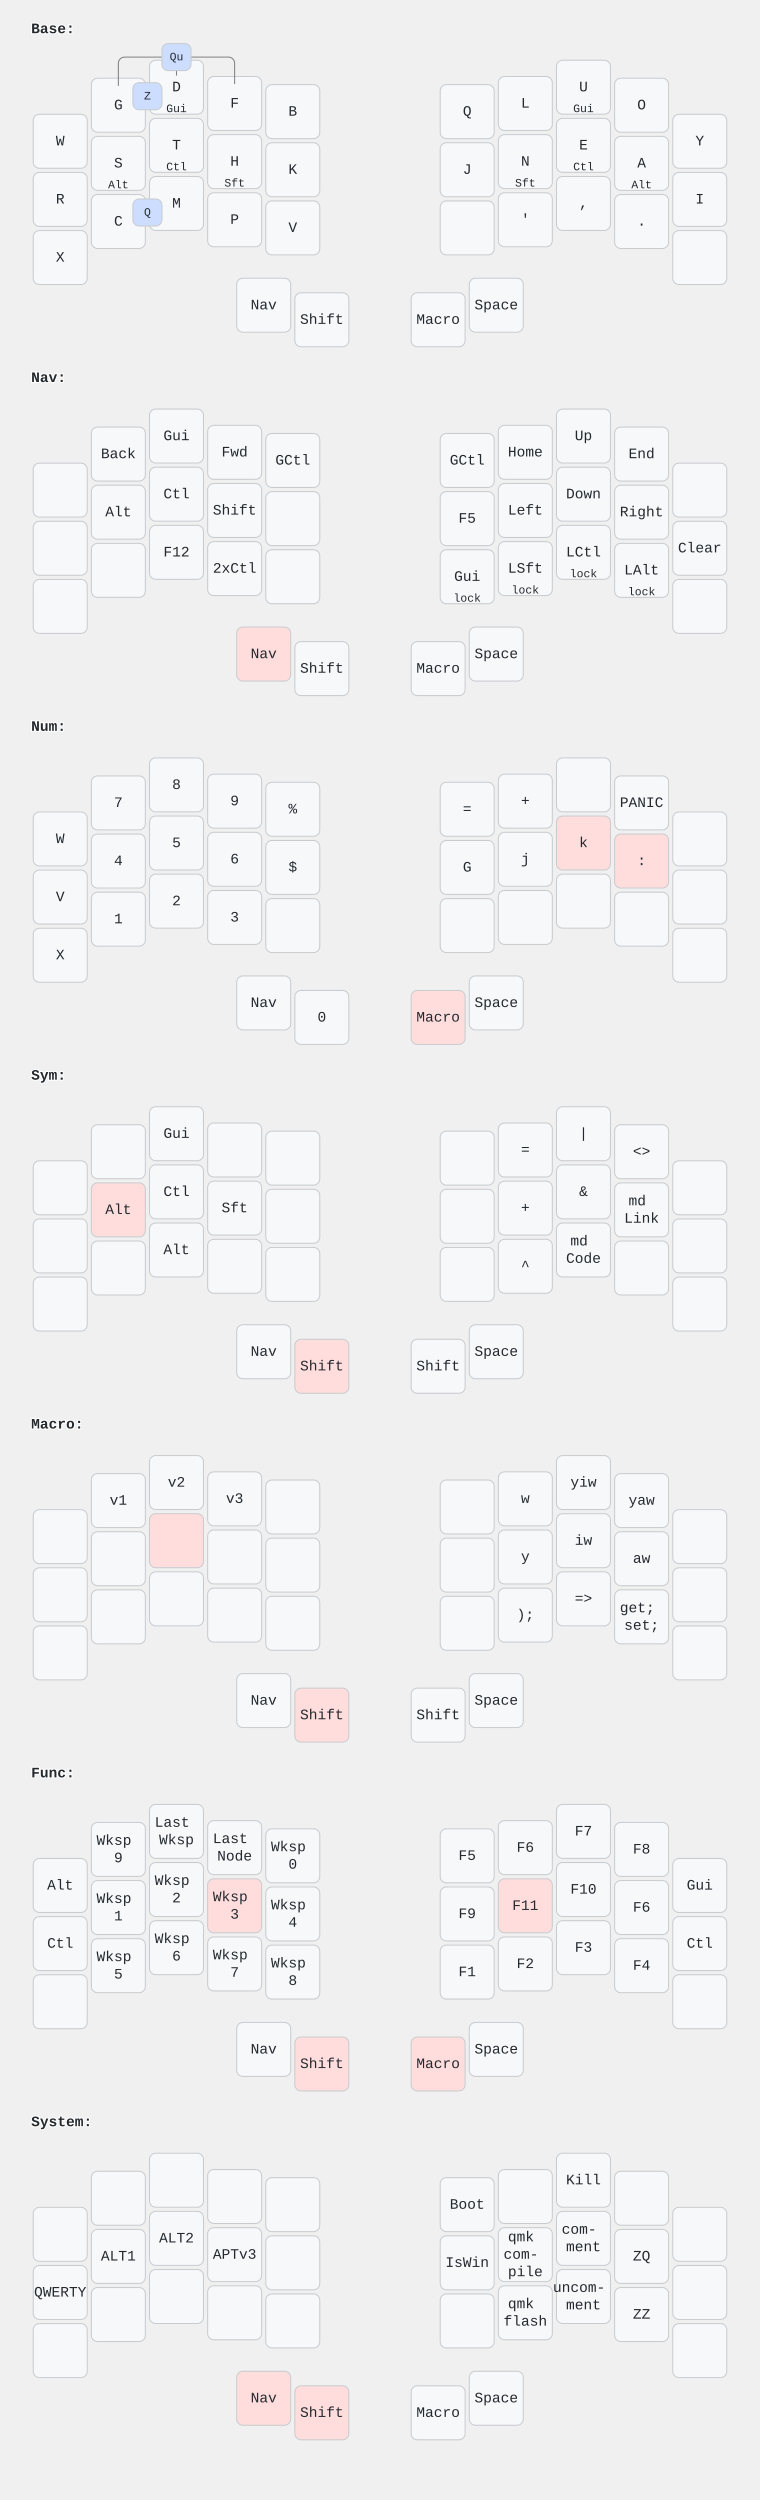
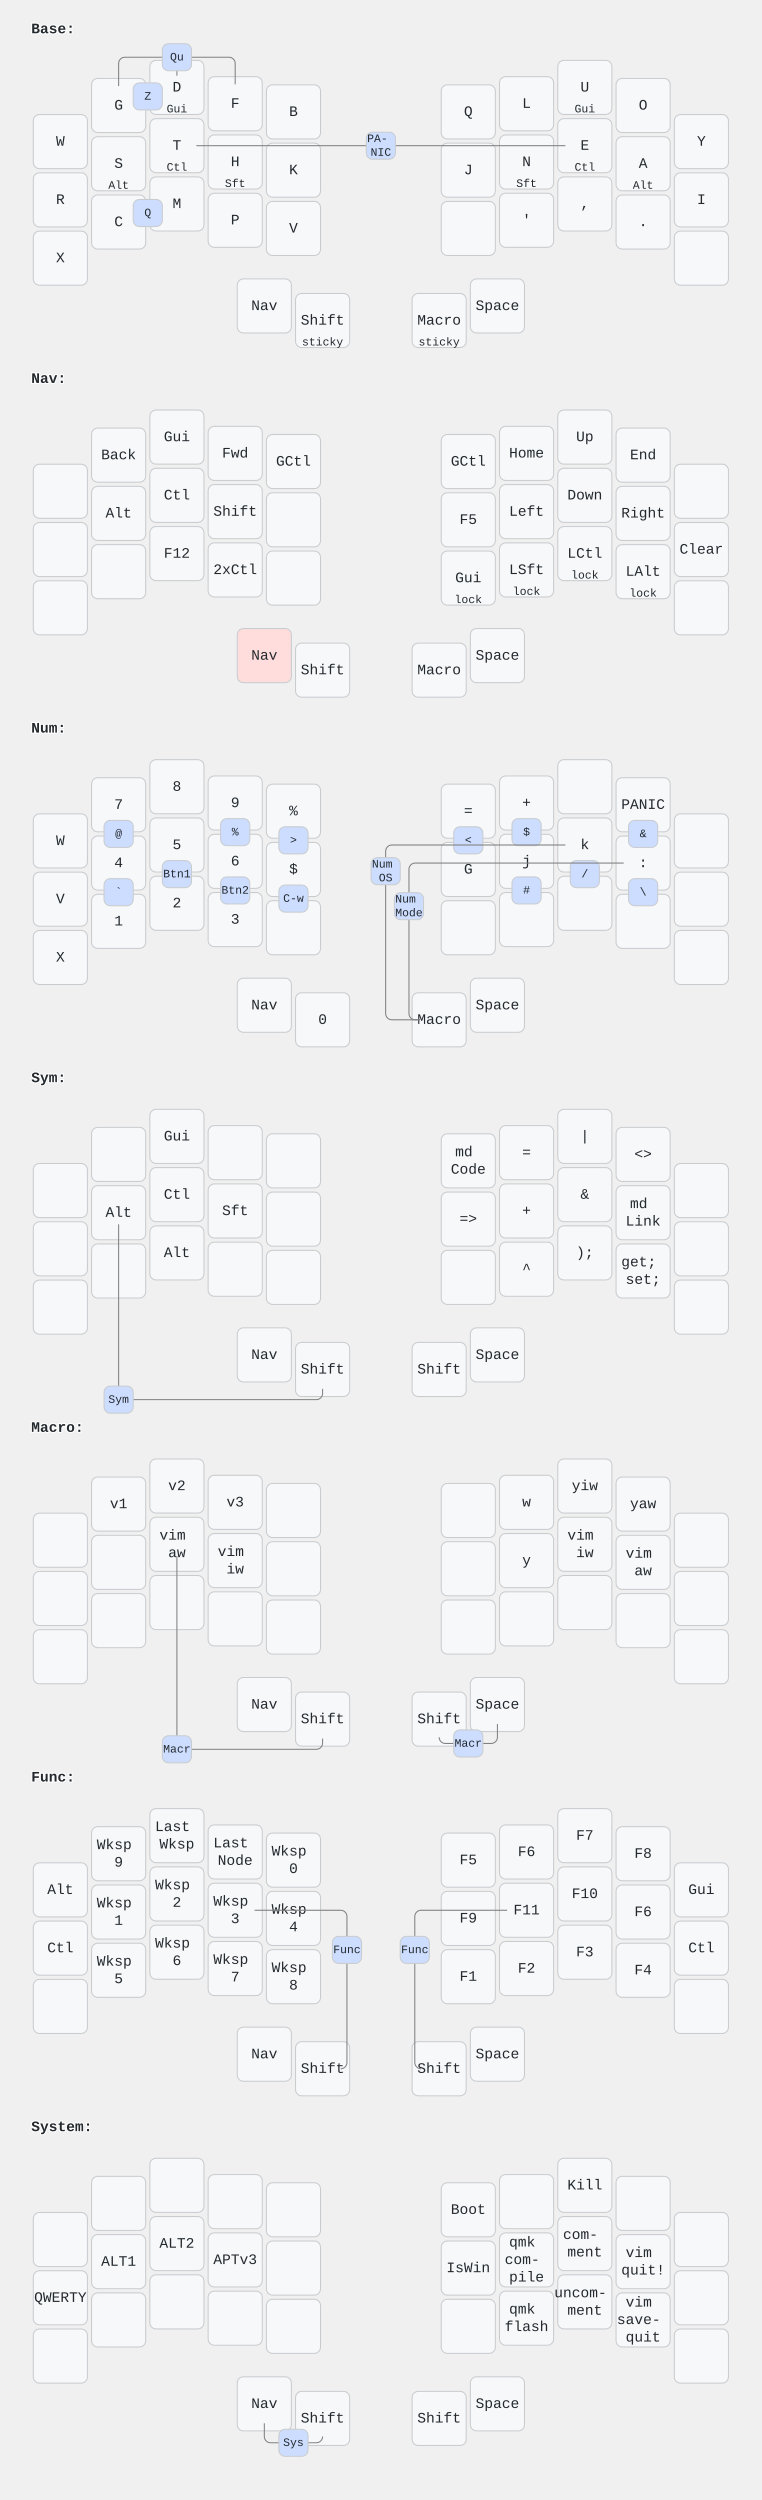
- <svg xmlns="http://www.w3.org/2000/svg" width="732.0" height="2408.0" viewBox="0 0 732.0 2408.0">
+ <svg xmlns="http://www.w3.org/2000/svg" width="732.0" height="2402.4" viewBox="0 0 732.0 2402.4">
  <style>/* font and background color specifications */
svg {
    font-family: SFMono-Regular,Consolas,Liberation Mono,Menlo,monospace;
    font-size: 14px;
    font-kerning: normal;
    text-rendering: optimizeLegibility;
    fill: #24292e;
}

/* default key styling */
rect {
    fill: #f6f8fa;
    stroke: #c9cccf;
    stroke-width: 1;
}

/* color accent for combo boxes */
rect.combo {
    fill: #cdf;
}

/* color accent for held keys */
rect.held, rect.combo.held {
    fill: #fdd;
}

/* color accent for ghost (optional) keys */
rect.ghost, rect.combo.ghost {
    fill: #ddd;
}

text {
    text-anchor: middle;
    dominant-baseline: middle;
}

/* styling for layer labels */
text.label {
    font-weight: bold;
    text-anchor: start;
    stroke: white;
    stroke-width: 2;
    paint-order: stroke;
}

/* styling for combo tap, and key hold/shifted label text */
text.combo, text.hold, text.shifted {
    font-size: 11px;
}

text.hold {
    text-anchor: middle;
    dominant-baseline: auto;
}

text.shifted {
    text-anchor: middle;
    dominant-baseline: hanging;
}

/* styling for hold/shifted label text in combo box */
text.combo.hold, text.combo.shifted {
    font-size: 8px;
}

/* styling for combo dendrons */
path {
    stroke-width: 1;
    stroke: gray;
    fill: none;
}
</style>
  <g class="layer-Base">
    <text x="30.0" y="28.0" class="label">Base:</text>
    <rect rx="6.0" ry="6.0" x="32.0" y="110.08" width="52.0" height="52.0" class="" />
    <text x="58.0" y="136.08" class="tap">W</text>
    <rect rx="6.0" ry="6.0" x="88.0" y="75.36" width="52.0" height="52.0" class="" />
    <text x="114.0" y="101.36" class="tap">G</text>
    <rect rx="6.0" ry="6.0" x="144.0" y="58.0" width="52.0" height="52.0" class="" />
    <text x="170.0" y="84.0" class="tap">D</text>
    <text x="170.0" y="108.0" class="hold">Gui</text>
    <rect rx="6.0" ry="6.0" x="200.0" y="73.68" width="52.0" height="52.0" class="" />
    <text x="226.0" y="99.68" class="tap">F</text>
    <rect rx="6.0" ry="6.0" x="256.0" y="81.52" width="52.0" height="52.0" class="" />
    <text x="282.0" y="107.52" class="tap">B</text>
    <rect rx="6.0" ry="6.0" x="424.0" y="81.52" width="52.0" height="52.0" class="" />
    <text x="450.0" y="107.52" class="tap">Q</text>
    <rect rx="6.0" ry="6.0" x="480.0" y="73.68" width="52.0" height="52.0" class="" />
    <text x="506.0" y="99.68" class="tap">L</text>
    <rect rx="6.0" ry="6.0" x="536.0" y="58.0" width="52.0" height="52.0" class="" />
    <text x="562.0" y="84.0" class="tap">U</text>
    <text x="562.0" y="108.0" class="hold">Gui</text>
    <rect rx="6.0" ry="6.0" x="592.0" y="75.36" width="52.0" height="52.0" class="" />
    <text x="618.0" y="101.36" class="tap">O</text>
    <rect rx="6.0" ry="6.0" x="648.0" y="110.08" width="52.0" height="52.0" class="" />
    <text x="674.0" y="136.08" class="tap">Y</text>
    <rect rx="6.0" ry="6.0" x="32.0" y="166.08" width="52.0" height="52.0" class="" />
    <text x="58.0" y="192.08" class="tap">R</text>
    <rect rx="6.0" ry="6.0" x="88.0" y="131.36" width="52.0" height="52.0" class="" />
    <text x="114.0" y="157.36" class="tap">S</text>
    <text x="114.0" y="181.36" class="hold">Alt</text>
    <rect rx="6.0" ry="6.0" x="144.0" y="114.0" width="52.0" height="52.0" class="" />
    <text x="170.0" y="140.0" class="tap">T</text>
    <text x="170.0" y="164.0" class="hold">Ctl</text>
    <rect rx="6.0" ry="6.0" x="200.0" y="129.68" width="52.0" height="52.0" class="" />
    <text x="226.0" y="155.68" class="tap">H</text>
    <text x="226.0" y="179.68" class="hold">Sft</text>
    <rect rx="6.0" ry="6.0" x="256.0" y="137.52" width="52.0" height="52.0" class="" />
    <text x="282.0" y="163.52" class="tap">K</text>
    <rect rx="6.0" ry="6.0" x="424.0" y="137.52" width="52.0" height="52.0" class="" />
    <text x="450.0" y="163.52" class="tap">J</text>
    <rect rx="6.0" ry="6.0" x="480.0" y="129.68" width="52.0" height="52.0" class="" />
    <text x="506.0" y="155.68" class="tap">N</text>
    <text x="506.0" y="179.68" class="hold">Sft</text>
    <rect rx="6.0" ry="6.0" x="536.0" y="114.0" width="52.0" height="52.0" class="" />
    <text x="562.0" y="140.0" class="tap">E</text>
    <text x="562.0" y="164.0" class="hold">Ctl</text>
    <rect rx="6.0" ry="6.0" x="592.0" y="131.36" width="52.0" height="52.0" class="" />
    <text x="618.0" y="157.36" class="tap">A</text>
    <text x="618.0" y="181.36" class="hold">Alt</text>
    <rect rx="6.0" ry="6.0" x="648.0" y="166.08" width="52.0" height="52.0" class="" />
    <text x="674.0" y="192.08" class="tap">I</text>
    <rect rx="6.0" ry="6.0" x="32.0" y="222.08" width="52.0" height="52.0" class="" />
    <text x="58.0" y="248.08" class="tap">X</text>
    <rect rx="6.0" ry="6.0" x="88.0" y="187.36" width="52.0" height="52.0" class="" />
    <text x="114.0" y="213.36" class="tap">C</text>
    <rect rx="6.0" ry="6.0" x="144.0" y="170.0" width="52.0" height="52.0" class="" />
    <text x="170.0" y="196.0" class="tap">M</text>
    <rect rx="6.0" ry="6.0" x="200.0" y="185.68" width="52.0" height="52.0" class="" />
    <text x="226.0" y="211.68" class="tap">P</text>
    <rect rx="6.0" ry="6.0" x="256.0" y="193.52" width="52.0" height="52.0" class="" />
    <text x="282.0" y="219.52" class="tap">V</text>
    <rect rx="6.0" ry="6.0" x="424.0" y="193.52" width="52.0" height="52.0" class="" />
    <rect rx="6.0" ry="6.0" x="480.0" y="185.68" width="52.0" height="52.0" class="" />
    <text x="506.0" y="211.68" class="tap">'</text>
    <rect rx="6.0" ry="6.0" x="536.0" y="170.0" width="52.0" height="52.0" class="" />
    <text x="562.0" y="196.0" class="tap">,</text>
    <rect rx="6.0" ry="6.0" x="592.0" y="187.36" width="52.0" height="52.0" class="" />
    <text x="618.0" y="213.36" class="tap">.</text>
    <rect rx="6.0" ry="6.0" x="648.0" y="222.08" width="52.0" height="52.0" class="" />
    <rect rx="6.0" ry="6.0" x="228.0" y="268.0" width="52.0" height="52.0" class="" />
    <text x="254.0" y="294.0" class="tap">Nav</text>
    <rect rx="6.0" ry="6.0" x="284.0" y="282.0" width="52.0" height="52.0" class="" />
    <text x="310.0" y="308.0" class="tap">Shift</text>
+     <text x="310.0" y="332.0" class="hold">sticky</text>
    <rect rx="6.0" ry="6.0" x="396.0" y="282.0" width="52.0" height="52.0" class="" />
    <text x="422.0" y="308.0" class="tap">Macro</text>
+     <text x="422.0" y="332.0" class="hold">sticky</text>
    <rect rx="6.0" ry="6.0" x="452.0" y="268.0" width="52.0" height="52.0" class="" />
    <text x="478.0" y="294.0" class="tap">Space</text>
    <rect rx="6.0" ry="6.0" x="128.0" y="79.68" width="28.0" height="26.0" class="combo" />
    <text x="142.0" y="92.68" class="combo">Z</text>
    <path d="M170.0,55.0 h-50.0 a6.0,6.0 0 0 0 -6.0,6.0 v21.693" />
    <path d="M170.0,55.0 h-6.0 a6.0,6.0 0 0 0 6.0,6.0 v11.8" />
    <path d="M170.0,55.0 h50.0 a6.0,6.0 0 0 1 6.0,6.0 v20.013" />
    <rect rx="6.0" ry="6.0" x="156.0" y="42.0" width="28.0" height="26.0" class="combo" />
    <text x="170.0" y="55.0" class="combo">Qu</text>
    <rect rx="6.0" ry="6.0" x="128.0" y="191.68" width="28.0" height="26.0" class="combo" />
    <text x="142.0" y="204.68" class="combo">Q</text>
+     <path d="M366.0,140.0 l-177.333,0.0" />
+     <path d="M366.0,140.0 l177.333,0.0" />
+     <rect rx="6.0" ry="6.0" x="352.0" y="127.0" width="28.0" height="26.0" class="combo" />
+     <text x="366.0" y="140.0" class="combo">
+       <tspan x="366.0" dy="-0.6em">PA-</tspan>
+       <tspan x="366.0" dy="1.2em">NIC</tspan>
+     </text>
  </g>
  <g class="layer-Nav">
    <text x="30.0" y="364.0" class="label">Nav:</text>
    <rect rx="6.0" ry="6.0" x="32.0" y="446.08" width="52.0" height="52.0" class="" />
    <rect rx="6.0" ry="6.0" x="88.0" y="411.36" width="52.0" height="52.0" class="" />
    <text x="114.0" y="437.36" class="tap">Back</text>
    <rect rx="6.0" ry="6.0" x="144.0" y="394.0" width="52.0" height="52.0" class="" />
    <text x="170.0" y="420.0" class="tap">Gui</text>
    <rect rx="6.0" ry="6.0" x="200.0" y="409.68" width="52.0" height="52.0" class="" />
    <text x="226.0" y="435.68" class="tap">Fwd</text>
    <rect rx="6.0" ry="6.0" x="256.0" y="417.52" width="52.0" height="52.0" class="" />
    <text x="282.0" y="443.52" class="tap">GCtl</text>
    <rect rx="6.0" ry="6.0" x="424.0" y="417.52" width="52.0" height="52.0" class="" />
    <text x="450.0" y="443.52" class="tap">GCtl</text>
    <rect rx="6.0" ry="6.0" x="480.0" y="409.68" width="52.0" height="52.0" class="" />
    <text x="506.0" y="435.68" class="tap">Home</text>
    <rect rx="6.0" ry="6.0" x="536.0" y="394.0" width="52.0" height="52.0" class="" />
    <text x="562.0" y="420.0" class="tap">Up</text>
    <rect rx="6.0" ry="6.0" x="592.0" y="411.36" width="52.0" height="52.0" class="" />
    <text x="618.0" y="437.36" class="tap">End</text>
    <rect rx="6.0" ry="6.0" x="648.0" y="446.08" width="52.0" height="52.0" class="" />
    <rect rx="6.0" ry="6.0" x="32.0" y="502.08" width="52.0" height="52.0" class="" />
    <rect rx="6.0" ry="6.0" x="88.0" y="467.36" width="52.0" height="52.0" class="" />
    <text x="114.0" y="493.36" class="tap">Alt</text>
    <rect rx="6.0" ry="6.0" x="144.0" y="450.0" width="52.0" height="52.0" class="" />
    <text x="170.0" y="476.0" class="tap">Ctl</text>
    <rect rx="6.0" ry="6.0" x="200.0" y="465.68" width="52.0" height="52.0" class="" />
    <text x="226.0" y="491.68" class="tap">Shift</text>
    <rect rx="6.0" ry="6.0" x="256.0" y="473.52" width="52.0" height="52.0" class="" />
    <rect rx="6.0" ry="6.0" x="424.0" y="473.52" width="52.0" height="52.0" class="" />
    <text x="450.0" y="499.52" class="tap">F5</text>
    <rect rx="6.0" ry="6.0" x="480.0" y="465.68" width="52.0" height="52.0" class="" />
    <text x="506.0" y="491.68" class="tap">Left</text>
    <rect rx="6.0" ry="6.0" x="536.0" y="450.0" width="52.0" height="52.0" class="" />
    <text x="562.0" y="476.0" class="tap">Down</text>
    <rect rx="6.0" ry="6.0" x="592.0" y="467.36" width="52.0" height="52.0" class="" />
    <text x="618.0" y="493.36" class="tap">Right</text>
    <rect rx="6.0" ry="6.0" x="648.0" y="502.08" width="52.0" height="52.0" class="" />
    <text x="674.0" y="528.08" class="tap">Clear</text>
    <rect rx="6.0" ry="6.0" x="32.0" y="558.08" width="52.0" height="52.0" class="" />
    <rect rx="6.0" ry="6.0" x="88.0" y="523.36" width="52.0" height="52.0" class="" />
    <rect rx="6.0" ry="6.0" x="144.0" y="506.0" width="52.0" height="52.0" class="" />
    <text x="170.0" y="532.0" class="tap">F12</text>
    <rect rx="6.0" ry="6.0" x="200.0" y="521.68" width="52.0" height="52.0" class="" />
    <text x="226.0" y="547.68" class="tap">2xCtl</text>
    <rect rx="6.0" ry="6.0" x="256.0" y="529.52" width="52.0" height="52.0" class="" />
    <rect rx="6.0" ry="6.0" x="424.0" y="529.52" width="52.0" height="52.0" class="" />
    <text x="450.0" y="555.52" class="tap">Gui</text>
    <text x="450.0" y="579.52" class="hold">lock</text>
    <rect rx="6.0" ry="6.0" x="480.0" y="521.68" width="52.0" height="52.0" class="" />
    <text x="506.0" y="547.68" class="tap">LSft</text>
    <text x="506.0" y="571.68" class="hold">lock</text>
    <rect rx="6.0" ry="6.0" x="536.0" y="506.0" width="52.0" height="52.0" class="" />
    <text x="562.0" y="532.0" class="tap">LCtl</text>
    <text x="562.0" y="556.0" class="hold">lock</text>
    <rect rx="6.0" ry="6.0" x="592.0" y="523.36" width="52.0" height="52.0" class="" />
    <text x="618.0" y="549.36" class="tap">LAlt</text>
    <text x="618.0" y="573.36" class="hold">lock</text>
    <rect rx="6.0" ry="6.0" x="648.0" y="558.08" width="52.0" height="52.0" class="" />
    <rect rx="6.0" ry="6.0" x="228.0" y="604.0" width="52.0" height="52.0" class="held" />
    <text x="254.0" y="630.0" class="held tap">Nav</text>
    <rect rx="6.0" ry="6.0" x="284.0" y="618.0" width="52.0" height="52.0" class="" />
    <text x="310.0" y="644.0" class="tap">Shift</text>
    <rect rx="6.0" ry="6.0" x="396.0" y="618.0" width="52.0" height="52.0" class="" />
    <text x="422.0" y="644.0" class="tap">Macro</text>
    <rect rx="6.0" ry="6.0" x="452.0" y="604.0" width="52.0" height="52.0" class="" />
    <text x="478.0" y="630.0" class="tap">Space</text>
  </g>
  <g class="layer-Num">
    <text x="30.0" y="700.0" class="label">Num:</text>
    <rect rx="6.0" ry="6.0" x="32.0" y="782.08" width="52.0" height="52.0" class="" />
    <text x="58.0" y="808.08" class="tap">W</text>
    <rect rx="6.0" ry="6.0" x="88.0" y="747.36" width="52.0" height="52.0" class="" />
    <text x="114.0" y="773.36" class="tap">7</text>
    <rect rx="6.0" ry="6.0" x="144.0" y="730.0" width="52.0" height="52.0" class="" />
    <text x="170.0" y="756.0" class="tap">8</text>
    <rect rx="6.0" ry="6.0" x="200.0" y="745.68" width="52.0" height="52.0" class="" />
    <text x="226.0" y="771.68" class="tap">9</text>
    <rect rx="6.0" ry="6.0" x="256.0" y="753.52" width="52.0" height="52.0" class="" />
    <text x="282.0" y="779.52" class="tap">%</text>
    <rect rx="6.0" ry="6.0" x="424.0" y="753.52" width="52.0" height="52.0" class="" />
    <text x="450.0" y="779.52" class="tap">=</text>
    <rect rx="6.0" ry="6.0" x="480.0" y="745.68" width="52.0" height="52.0" class="" />
    <text x="506.0" y="771.68" class="tap">+</text>
    <rect rx="6.0" ry="6.0" x="536.0" y="730.0" width="52.0" height="52.0" class="" />
    <rect rx="6.0" ry="6.0" x="592.0" y="747.36" width="52.0" height="52.0" class="" />
    <text x="618.0" y="773.36" class="tap">PANIC</text>
    <rect rx="6.0" ry="6.0" x="648.0" y="782.08" width="52.0" height="52.0" class="" />
    <rect rx="6.0" ry="6.0" x="32.0" y="838.08" width="52.0" height="52.0" class="" />
    <text x="58.0" y="864.08" class="tap">V</text>
    <rect rx="6.0" ry="6.0" x="88.0" y="803.36" width="52.0" height="52.0" class="" />
    <text x="114.0" y="829.36" class="tap">4</text>
    <rect rx="6.0" ry="6.0" x="144.0" y="786.0" width="52.0" height="52.0" class="" />
    <text x="170.0" y="812.0" class="tap">5</text>
    <rect rx="6.0" ry="6.0" x="200.0" y="801.68" width="52.0" height="52.0" class="" />
    <text x="226.0" y="827.68" class="tap">6</text>
    <rect rx="6.0" ry="6.0" x="256.0" y="809.52" width="52.0" height="52.0" class="" />
    <text x="282.0" y="835.52" class="tap">$</text>
    <rect rx="6.0" ry="6.0" x="424.0" y="809.52" width="52.0" height="52.0" class="" />
    <text x="450.0" y="835.52" class="tap">G</text>
    <rect rx="6.0" ry="6.0" x="480.0" y="801.68" width="52.0" height="52.0" class="" />
    <text x="506.0" y="827.68" class="tap">j</text>
-     <rect rx="6.0" ry="6.0" x="536.0" y="786.0" width="52.0" height="52.0" class="held" />
-     <text x="562.0" y="812.0" class="held tap">k</text>
-     <rect rx="6.0" ry="6.0" x="592.0" y="803.36" width="52.0" height="52.0" class="held" />
-     <text x="618.0" y="829.36" class="held tap">:</text>
+     <rect rx="6.0" ry="6.0" x="536.0" y="786.0" width="52.0" height="52.0" class="" />
+     <text x="562.0" y="812.0" class="tap">k</text>
+     <rect rx="6.0" ry="6.0" x="592.0" y="803.36" width="52.0" height="52.0" class="" />
+     <text x="618.0" y="829.36" class="tap">:</text>
    <rect rx="6.0" ry="6.0" x="648.0" y="838.08" width="52.0" height="52.0" class="" />
    <rect rx="6.0" ry="6.0" x="32.0" y="894.08" width="52.0" height="52.0" class="" />
    <text x="58.0" y="920.08" class="tap">X</text>
    <rect rx="6.0" ry="6.0" x="88.0" y="859.36" width="52.0" height="52.0" class="" />
    <text x="114.0" y="885.36" class="tap">1</text>
    <rect rx="6.0" ry="6.0" x="144.0" y="842.0" width="52.0" height="52.0" class="" />
    <text x="170.0" y="868.0" class="tap">2</text>
    <rect rx="6.0" ry="6.0" x="200.0" y="857.68" width="52.0" height="52.0" class="" />
    <text x="226.0" y="883.68" class="tap">3</text>
    <rect rx="6.0" ry="6.0" x="256.0" y="865.52" width="52.0" height="52.0" class="" />
    <rect rx="6.0" ry="6.0" x="424.0" y="865.52" width="52.0" height="52.0" class="" />
    <rect rx="6.0" ry="6.0" x="480.0" y="857.68" width="52.0" height="52.0" class="" />
    <rect rx="6.0" ry="6.0" x="536.0" y="842.0" width="52.0" height="52.0" class="" />
    <rect rx="6.0" ry="6.0" x="592.0" y="859.36" width="52.0" height="52.0" class="" />
    <rect rx="6.0" ry="6.0" x="648.0" y="894.08" width="52.0" height="52.0" class="" />
    <rect rx="6.0" ry="6.0" x="228.0" y="940.0" width="52.0" height="52.0" class="" />
    <text x="254.0" y="966.0" class="tap">Nav</text>
    <rect rx="6.0" ry="6.0" x="284.0" y="954.0" width="52.0" height="52.0" class="" />
    <text x="310.0" y="980.0" class="tap">0</text>
-     <rect rx="6.0" ry="6.0" x="396.0" y="954.0" width="52.0" height="52.0" class="held" />
-     <text x="422.0" y="980.0" class="held tap">Macro</text>
+     <rect rx="6.0" ry="6.0" x="396.0" y="954.0" width="52.0" height="52.0" class="" />
+     <text x="422.0" y="980.0" class="tap">Macro</text>
    <rect rx="6.0" ry="6.0" x="452.0" y="940.0" width="52.0" height="52.0" class="" />
    <text x="478.0" y="966.0" class="tap">Space</text>
+     <rect rx="6.0" ry="6.0" x="100.0" y="788.36" width="28.0" height="26.0" class="combo" />
+     <text x="114.0" y="801.36" class="combo">@</text>
+     <rect rx="6.0" ry="6.0" x="212.0" y="786.68" width="28.0" height="26.0" class="combo" />
+     <text x="226.0" y="799.68" class="combo">%</text>
+     <rect rx="6.0" ry="6.0" x="268.0" y="794.52" width="28.0" height="26.0" class="combo" />
+     <text x="282.0" y="807.52" class="combo">&gt;</text>
+     <rect rx="6.0" ry="6.0" x="436.0" y="794.52" width="28.0" height="26.0" class="combo" />
+     <text x="450.0" y="807.52" class="combo">&lt;</text>
+     <rect rx="6.0" ry="6.0" x="492.0" y="786.68" width="28.0" height="26.0" class="combo" />
+     <text x="506.0" y="799.68" class="combo">$</text>
+     <rect rx="6.0" ry="6.0" x="604.0" y="788.36" width="28.0" height="26.0" class="combo" />
+     <text x="618.0" y="801.36" class="combo">&amp;</text>
+     <rect rx="6.0" ry="6.0" x="100.0" y="844.36" width="28.0" height="26.0" class="combo" />
+     <text x="114.0" y="857.36" class="combo">`</text>
+     <rect rx="6.0" ry="6.0" x="156.0" y="827.0" width="28.0" height="26.0" class="combo" />
+     <text x="170.0" y="840.0" class="combo">Btn1</text>
+     <rect rx="6.0" ry="6.0" x="212.0" y="842.68" width="28.0" height="26.0" class="combo" />
+     <text x="226.0" y="855.68" class="combo">Btn2</text>
+     <rect rx="6.0" ry="6.0" x="268.0" y="850.52" width="28.0" height="26.0" class="combo" />
+     <text x="282.0" y="863.52" class="combo">C-w</text>
+     <rect rx="6.0" ry="6.0" x="492.0" y="842.68" width="28.0" height="26.0" class="combo" />
+     <text x="506.0" y="855.68" class="combo">#</text>
+     <rect rx="6.0" ry="6.0" x="548.0" y="827.0" width="28.0" height="26.0" class="combo" />
+     <text x="562.0" y="840.0" class="combo">/</text>
+     <rect rx="6.0" ry="6.0" x="604.0" y="844.36" width="28.0" height="26.0" class="combo" />
+     <text x="618.0" y="857.36" class="combo">\</text>
+     <path d="M370.6,837.2 v136.8 a6.0,6.0 0 0 0 6.0,6.0 h26.733" />
+     <path d="M370.6,837.2 v-19.2 a6.0,6.0 0 0 1 6.0,-6.0 h166.733" />
+     <rect rx="6.0" ry="6.0" x="356.6" y="824.2" width="28.0" height="26.0" class="combo" />
+     <text x="370.6" y="837.2" class="combo">
+       <tspan x="370.6" dy="-0.6em">Num</tspan>
+       <tspan x="370.6" dy="1.2em">OS</tspan>
+     </text>
+     <path d="M393.0,870.786 v103.214 a6.0,6.0 0 0 0 6.0,6.0 h4.333" />
+     <path d="M393.0,870.786 v-35.426 a6.0,6.0 0 0 1 6.0,-6.0 h200.333" />
+     <rect rx="6.0" ry="6.0" x="379.0" y="857.786" width="28.0" height="26.0" class="combo" />
+     <text x="393.0" y="870.786" class="combo">
+       <tspan x="393.0" dy="-0.6em">Num</tspan>
+       <tspan x="393.0" dy="1.2em">Mode</tspan>
+     </text>
  </g>
  <g class="layer-Sym">
    <text x="30.0" y="1036.0" class="label">Sym:</text>
    <rect rx="6.0" ry="6.0" x="32.0" y="1118.08" width="52.0" height="52.0" class="" />
    <rect rx="6.0" ry="6.0" x="88.0" y="1083.36" width="52.0" height="52.0" class="" />
    <rect rx="6.0" ry="6.0" x="144.0" y="1066.0" width="52.0" height="52.0" class="" />
    <text x="170.0" y="1092.0" class="tap">Gui</text>
    <rect rx="6.0" ry="6.0" x="200.0" y="1081.68" width="52.0" height="52.0" class="" />
    <rect rx="6.0" ry="6.0" x="256.0" y="1089.52" width="52.0" height="52.0" class="" />
    <rect rx="6.0" ry="6.0" x="424.0" y="1089.52" width="52.0" height="52.0" class="" />
+     <text x="450.0" y="1115.52" class="tap">
+       <tspan x="450.0" dy="-0.6em">md</tspan>
+       <tspan x="450.0" dy="1.2em">Code</tspan>
+     </text>
    <rect rx="6.0" ry="6.0" x="480.0" y="1081.68" width="52.0" height="52.0" class="" />
    <text x="506.0" y="1107.68" class="tap">=</text>
    <rect rx="6.0" ry="6.0" x="536.0" y="1066.0" width="52.0" height="52.0" class="" />
    <text x="562.0" y="1092.0" class="tap">|</text>
    <rect rx="6.0" ry="6.0" x="592.0" y="1083.36" width="52.0" height="52.0" class="" />
    <text x="618.0" y="1109.36" class="tap">&lt;&gt;</text>
    <rect rx="6.0" ry="6.0" x="648.0" y="1118.08" width="52.0" height="52.0" class="" />
    <rect rx="6.0" ry="6.0" x="32.0" y="1174.08" width="52.0" height="52.0" class="" />
-     <rect rx="6.0" ry="6.0" x="88.0" y="1139.36" width="52.0" height="52.0" class="held" />
-     <text x="114.0" y="1165.36" class="held tap">Alt</text>
+     <rect rx="6.0" ry="6.0" x="88.0" y="1139.36" width="52.0" height="52.0" class="" />
+     <text x="114.0" y="1165.36" class="tap">Alt</text>
    <rect rx="6.0" ry="6.0" x="144.0" y="1122.0" width="52.0" height="52.0" class="" />
    <text x="170.0" y="1148.0" class="tap">Ctl</text>
    <rect rx="6.0" ry="6.0" x="200.0" y="1137.68" width="52.0" height="52.0" class="" />
    <text x="226.0" y="1163.68" class="tap">Sft</text>
    <rect rx="6.0" ry="6.0" x="256.0" y="1145.52" width="52.0" height="52.0" class="" />
    <rect rx="6.0" ry="6.0" x="424.0" y="1145.52" width="52.0" height="52.0" class="" />
+     <text x="450.0" y="1171.52" class="tap">=&gt;</text>
    <rect rx="6.0" ry="6.0" x="480.0" y="1137.68" width="52.0" height="52.0" class="" />
    <text x="506.0" y="1163.68" class="tap">+</text>
    <rect rx="6.0" ry="6.0" x="536.0" y="1122.0" width="52.0" height="52.0" class="" />
    <text x="562.0" y="1148.0" class="tap">&amp;</text>
    <rect rx="6.0" ry="6.0" x="592.0" y="1139.36" width="52.0" height="52.0" class="" />
    <text x="618.0" y="1165.36" class="tap">
      <tspan x="618.0" dy="-0.6em">md</tspan>
      <tspan x="618.0" dy="1.2em">Link</tspan>
    </text>
    <rect rx="6.0" ry="6.0" x="648.0" y="1174.08" width="52.0" height="52.0" class="" />
    <rect rx="6.0" ry="6.0" x="32.0" y="1230.08" width="52.0" height="52.0" class="" />
    <rect rx="6.0" ry="6.0" x="88.0" y="1195.36" width="52.0" height="52.0" class="" />
    <rect rx="6.0" ry="6.0" x="144.0" y="1178.0" width="52.0" height="52.0" class="" />
    <text x="170.0" y="1204.0" class="tap">Alt</text>
    <rect rx="6.0" ry="6.0" x="200.0" y="1193.68" width="52.0" height="52.0" class="" />
    <rect rx="6.0" ry="6.0" x="256.0" y="1201.52" width="52.0" height="52.0" class="" />
    <rect rx="6.0" ry="6.0" x="424.0" y="1201.52" width="52.0" height="52.0" class="" />
    <rect rx="6.0" ry="6.0" x="480.0" y="1193.68" width="52.0" height="52.0" class="" />
    <text x="506.0" y="1219.68" class="tap">^</text>
    <rect rx="6.0" ry="6.0" x="536.0" y="1178.0" width="52.0" height="52.0" class="" />
-     <text x="562.0" y="1204.0" class="tap">
-       <tspan x="562.0" dy="-0.6em">md</tspan>
-       <tspan x="562.0" dy="1.2em">Code</tspan>
-     </text>
+     <text x="562.0" y="1204.0" class="tap">);</text>
    <rect rx="6.0" ry="6.0" x="592.0" y="1195.36" width="52.0" height="52.0" class="" />
+     <text x="618.0" y="1221.36" class="tap">
+       <tspan x="618.0" dy="-0.6em">get;</tspan>
+       <tspan x="618.0" dy="1.2em">set;</tspan>
+     </text>
    <rect rx="6.0" ry="6.0" x="648.0" y="1230.08" width="52.0" height="52.0" class="" />
    <rect rx="6.0" ry="6.0" x="228.0" y="1276.0" width="52.0" height="52.0" class="" />
    <text x="254.0" y="1302.0" class="tap">Nav</text>
-     <rect rx="6.0" ry="6.0" x="284.0" y="1290.0" width="52.0" height="52.0" class="held" />
-     <text x="310.0" y="1316.0" class="held tap">Shift</text>
+     <rect rx="6.0" ry="6.0" x="284.0" y="1290.0" width="52.0" height="52.0" class="" />
+     <text x="310.0" y="1316.0" class="tap">Shift</text>
    <rect rx="6.0" ry="6.0" x="396.0" y="1290.0" width="52.0" height="52.0" class="" />
    <text x="422.0" y="1316.0" class="tap">Shift</text>
    <rect rx="6.0" ry="6.0" x="452.0" y="1276.0" width="52.0" height="52.0" class="" />
    <text x="478.0" y="1302.0" class="tap">Space</text>
+     <path d="M114.0,1345.0 h190.0 a6.0,6.0 0 0 0 6.0,-6.0 v-4.333" />
+     <path d="M114.0,1345.0 h-6.0 a6.0,6.0 0 0 1 6.0,-6.0 v-162.44" />
+     <rect rx="6.0" ry="6.0" x="100.0" y="1332.0" width="28.0" height="26.0" class="combo" />
+     <text x="114.0" y="1345.0" class="combo">Sym</text>
  </g>
  <g class="layer-Macro">
    <text x="30.0" y="1372.0" class="label">Macro:</text>
    <rect rx="6.0" ry="6.0" x="32.0" y="1454.08" width="52.0" height="52.0" class="" />
    <rect rx="6.0" ry="6.0" x="88.0" y="1419.36" width="52.0" height="52.0" class="" />
    <text x="114.0" y="1445.36" class="tap">v1</text>
    <rect rx="6.0" ry="6.0" x="144.0" y="1402.0" width="52.0" height="52.0" class="" />
    <text x="170.0" y="1428.0" class="tap">v2</text>
    <rect rx="6.0" ry="6.0" x="200.0" y="1417.68" width="52.0" height="52.0" class="" />
    <text x="226.0" y="1443.68" class="tap">v3</text>
    <rect rx="6.0" ry="6.0" x="256.0" y="1425.52" width="52.0" height="52.0" class="" />
    <rect rx="6.0" ry="6.0" x="424.0" y="1425.52" width="52.0" height="52.0" class="" />
    <rect rx="6.0" ry="6.0" x="480.0" y="1417.68" width="52.0" height="52.0" class="" />
    <text x="506.0" y="1443.68" class="tap">w</text>
    <rect rx="6.0" ry="6.0" x="536.0" y="1402.0" width="52.0" height="52.0" class="" />
    <text x="562.0" y="1428.0" class="tap">yiw</text>
    <rect rx="6.0" ry="6.0" x="592.0" y="1419.36" width="52.0" height="52.0" class="" />
    <text x="618.0" y="1445.36" class="tap">yaw</text>
    <rect rx="6.0" ry="6.0" x="648.0" y="1454.08" width="52.0" height="52.0" class="" />
    <rect rx="6.0" ry="6.0" x="32.0" y="1510.08" width="52.0" height="52.0" class="" />
    <rect rx="6.0" ry="6.0" x="88.0" y="1475.36" width="52.0" height="52.0" class="" />
-     <rect rx="6.0" ry="6.0" x="144.0" y="1458.0" width="52.0" height="52.0" class="held" />
+     <rect rx="6.0" ry="6.0" x="144.0" y="1458.0" width="52.0" height="52.0" class="" />
+     <text x="170.0" y="1484.0" class="tap">
+       <tspan x="170.0" dy="-0.6em">vim</tspan>
+       <tspan x="170.0" dy="1.2em">aw</tspan>
+     </text>
    <rect rx="6.0" ry="6.0" x="200.0" y="1473.68" width="52.0" height="52.0" class="" />
+     <text x="226.0" y="1499.68" class="tap">
+       <tspan x="226.0" dy="-0.6em">vim</tspan>
+       <tspan x="226.0" dy="1.2em">iw</tspan>
+     </text>
    <rect rx="6.0" ry="6.0" x="256.0" y="1481.52" width="52.0" height="52.0" class="" />
    <rect rx="6.0" ry="6.0" x="424.0" y="1481.52" width="52.0" height="52.0" class="" />
    <rect rx="6.0" ry="6.0" x="480.0" y="1473.68" width="52.0" height="52.0" class="" />
    <text x="506.0" y="1499.68" class="tap">y</text>
    <rect rx="6.0" ry="6.0" x="536.0" y="1458.0" width="52.0" height="52.0" class="" />
-     <text x="562.0" y="1484.0" class="tap">iw</text>
+     <text x="562.0" y="1484.0" class="tap">
+       <tspan x="562.0" dy="-0.6em">vim</tspan>
+       <tspan x="562.0" dy="1.2em">iw</tspan>
+     </text>
    <rect rx="6.0" ry="6.0" x="592.0" y="1475.36" width="52.0" height="52.0" class="" />
-     <text x="618.0" y="1501.36" class="tap">aw</text>
+     <text x="618.0" y="1501.36" class="tap">
+       <tspan x="618.0" dy="-0.6em">vim</tspan>
+       <tspan x="618.0" dy="1.2em">aw</tspan>
+     </text>
    <rect rx="6.0" ry="6.0" x="648.0" y="1510.08" width="52.0" height="52.0" class="" />
    <rect rx="6.0" ry="6.0" x="32.0" y="1566.08" width="52.0" height="52.0" class="" />
    <rect rx="6.0" ry="6.0" x="88.0" y="1531.36" width="52.0" height="52.0" class="" />
    <rect rx="6.0" ry="6.0" x="144.0" y="1514.0" width="52.0" height="52.0" class="" />
    <rect rx="6.0" ry="6.0" x="200.0" y="1529.68" width="52.0" height="52.0" class="" />
    <rect rx="6.0" ry="6.0" x="256.0" y="1537.52" width="52.0" height="52.0" class="" />
    <rect rx="6.0" ry="6.0" x="424.0" y="1537.52" width="52.0" height="52.0" class="" />
    <rect rx="6.0" ry="6.0" x="480.0" y="1529.68" width="52.0" height="52.0" class="" />
-     <text x="506.0" y="1555.68" class="tap">);</text>
    <rect rx="6.0" ry="6.0" x="536.0" y="1514.0" width="52.0" height="52.0" class="" />
-     <text x="562.0" y="1540.0" class="tap">=&gt;</text>
    <rect rx="6.0" ry="6.0" x="592.0" y="1531.36" width="52.0" height="52.0" class="" />
-     <text x="618.0" y="1557.36" class="tap">
-       <tspan x="618.0" dy="-0.6em">get;</tspan>
-       <tspan x="618.0" dy="1.2em">set;</tspan>
-     </text>
    <rect rx="6.0" ry="6.0" x="648.0" y="1566.08" width="52.0" height="52.0" class="" />
    <rect rx="6.0" ry="6.0" x="228.0" y="1612.0" width="52.0" height="52.0" class="" />
    <text x="254.0" y="1638.0" class="tap">Nav</text>
-     <rect rx="6.0" ry="6.0" x="284.0" y="1626.0" width="52.0" height="52.0" class="held" />
-     <text x="310.0" y="1652.0" class="held tap">Shift</text>
+     <rect rx="6.0" ry="6.0" x="284.0" y="1626.0" width="52.0" height="52.0" class="" />
+     <text x="310.0" y="1652.0" class="tap">Shift</text>
    <rect rx="6.0" ry="6.0" x="396.0" y="1626.0" width="52.0" height="52.0" class="" />
    <text x="422.0" y="1652.0" class="tap">Shift</text>
    <rect rx="6.0" ry="6.0" x="452.0" y="1612.0" width="52.0" height="52.0" class="" />
    <text x="478.0" y="1638.0" class="tap">Space</text>
+     <path d="M450.0,1675.4 h22.0 a6.0,6.0 0 0 0 6.0,-6.0 v-12.733" />
+     <path d="M450.0,1675.4 h-22.0 a6.0,6.0 0 0 1 -6.0,-6.0 v1.267" />
+     <rect rx="6.0" ry="6.0" x="436.0" y="1662.4" width="28.0" height="26.0" class="combo" />
+     <text x="450.0" y="1675.4" class="combo">Macr</text>
+     <path d="M170.0,1681.0 h134.0 a6.0,6.0 0 0 0 6.0,-6.0 v-4.333" />
+     <path d="M170.0,1681.0 h-6.0 a6.0,6.0 0 0 1 6.0,-6.0 v-179.8" />
+     <rect rx="6.0" ry="6.0" x="156.0" y="1668.0" width="28.0" height="26.0" class="combo" />
+     <text x="170.0" y="1681.0" class="combo">Macr</text>
  </g>
  <g class="layer-Func">
    <text x="30.0" y="1708.0" class="label">Func:</text>
    <rect rx="6.0" ry="6.0" x="32.0" y="1790.08" width="52.0" height="52.0" class="" />
    <text x="58.0" y="1816.08" class="tap">Alt</text>
    <rect rx="6.0" ry="6.0" x="88.0" y="1755.36" width="52.0" height="52.0" class="" />
    <text x="114.0" y="1781.36" class="tap">
      <tspan x="114.0" dy="-0.6em">Wksp</tspan>
      <tspan x="114.0" dy="1.2em">9</tspan>
    </text>
    <rect rx="6.0" ry="6.0" x="144.0" y="1738.0" width="52.0" height="52.0" class="" />
    <text x="170.0" y="1764.0" class="tap">
      <tspan x="170.0" dy="-0.6em">Last</tspan>
      <tspan x="170.0" dy="1.2em">Wksp</tspan>
    </text>
    <rect rx="6.0" ry="6.0" x="200.0" y="1753.68" width="52.0" height="52.0" class="" />
    <text x="226.0" y="1779.68" class="tap">
      <tspan x="226.0" dy="-0.6em">Last</tspan>
      <tspan x="226.0" dy="1.2em">Node</tspan>
    </text>
    <rect rx="6.0" ry="6.0" x="256.0" y="1761.52" width="52.0" height="52.0" class="" />
    <text x="282.0" y="1787.52" class="tap">
      <tspan x="282.0" dy="-0.6em">Wksp</tspan>
      <tspan x="282.0" dy="1.2em">0</tspan>
    </text>
    <rect rx="6.0" ry="6.0" x="424.0" y="1761.52" width="52.0" height="52.0" class="" />
    <text x="450.0" y="1787.52" class="tap">F5</text>
    <rect rx="6.0" ry="6.0" x="480.0" y="1753.68" width="52.0" height="52.0" class="" />
    <text x="506.0" y="1779.68" class="tap">F6</text>
    <rect rx="6.0" ry="6.0" x="536.0" y="1738.0" width="52.0" height="52.0" class="" />
    <text x="562.0" y="1764.0" class="tap">F7</text>
    <rect rx="6.0" ry="6.0" x="592.0" y="1755.36" width="52.0" height="52.0" class="" />
    <text x="618.0" y="1781.36" class="tap">F8</text>
    <rect rx="6.0" ry="6.0" x="648.0" y="1790.08" width="52.0" height="52.0" class="" />
    <text x="674.0" y="1816.08" class="tap">Gui</text>
    <rect rx="6.0" ry="6.0" x="32.0" y="1846.08" width="52.0" height="52.0" class="" />
    <text x="58.0" y="1872.08" class="tap">Ctl</text>
    <rect rx="6.0" ry="6.0" x="88.0" y="1811.36" width="52.0" height="52.0" class="" />
    <text x="114.0" y="1837.36" class="tap">
      <tspan x="114.0" dy="-0.6em">Wksp</tspan>
      <tspan x="114.0" dy="1.2em">1</tspan>
    </text>
    <rect rx="6.0" ry="6.0" x="144.0" y="1794.0" width="52.0" height="52.0" class="" />
    <text x="170.0" y="1820.0" class="tap">
      <tspan x="170.0" dy="-0.6em">Wksp</tspan>
      <tspan x="170.0" dy="1.2em">2</tspan>
    </text>
-     <rect rx="6.0" ry="6.0" x="200.0" y="1809.68" width="52.0" height="52.0" class="held" />
-     <text x="226.0" y="1835.68" class="held tap">
+     <rect rx="6.0" ry="6.0" x="200.0" y="1809.68" width="52.0" height="52.0" class="" />
+     <text x="226.0" y="1835.68" class="tap">
      <tspan x="226.0" dy="-0.6em">Wksp</tspan>
      <tspan x="226.0" dy="1.2em">3</tspan>
    </text>
    <rect rx="6.0" ry="6.0" x="256.0" y="1817.52" width="52.0" height="52.0" class="" />
    <text x="282.0" y="1843.52" class="tap">
      <tspan x="282.0" dy="-0.6em">Wksp</tspan>
      <tspan x="282.0" dy="1.2em">4</tspan>
    </text>
    <rect rx="6.0" ry="6.0" x="424.0" y="1817.52" width="52.0" height="52.0" class="" />
    <text x="450.0" y="1843.52" class="tap">F9</text>
-     <rect rx="6.0" ry="6.0" x="480.0" y="1809.68" width="52.0" height="52.0" class="held" />
-     <text x="506.0" y="1835.68" class="held tap">F11</text>
+     <rect rx="6.0" ry="6.0" x="480.0" y="1809.68" width="52.0" height="52.0" class="" />
+     <text x="506.0" y="1835.68" class="tap">F11</text>
    <rect rx="6.0" ry="6.0" x="536.0" y="1794.0" width="52.0" height="52.0" class="" />
    <text x="562.0" y="1820.0" class="tap">F10</text>
    <rect rx="6.0" ry="6.0" x="592.0" y="1811.36" width="52.0" height="52.0" class="" />
    <text x="618.0" y="1837.36" class="tap">F6</text>
    <rect rx="6.0" ry="6.0" x="648.0" y="1846.08" width="52.0" height="52.0" class="" />
    <text x="674.0" y="1872.08" class="tap">Ctl</text>
    <rect rx="6.0" ry="6.0" x="32.0" y="1902.08" width="52.0" height="52.0" class="" />
    <rect rx="6.0" ry="6.0" x="88.0" y="1867.36" width="52.0" height="52.0" class="" />
    <text x="114.0" y="1893.36" class="tap">
      <tspan x="114.0" dy="-0.6em">Wksp</tspan>
      <tspan x="114.0" dy="1.2em">5</tspan>
    </text>
    <rect rx="6.0" ry="6.0" x="144.0" y="1850.0" width="52.0" height="52.0" class="" />
    <text x="170.0" y="1876.0" class="tap">
      <tspan x="170.0" dy="-0.6em">Wksp</tspan>
      <tspan x="170.0" dy="1.2em">6</tspan>
    </text>
    <rect rx="6.0" ry="6.0" x="200.0" y="1865.68" width="52.0" height="52.0" class="" />
    <text x="226.0" y="1891.68" class="tap">
      <tspan x="226.0" dy="-0.6em">Wksp</tspan>
      <tspan x="226.0" dy="1.2em">7</tspan>
    </text>
    <rect rx="6.0" ry="6.0" x="256.0" y="1873.52" width="52.0" height="52.0" class="" />
    <text x="282.0" y="1899.52" class="tap">
      <tspan x="282.0" dy="-0.6em">Wksp</tspan>
      <tspan x="282.0" dy="1.2em">8</tspan>
    </text>
    <rect rx="6.0" ry="6.0" x="424.0" y="1873.52" width="52.0" height="52.0" class="" />
    <text x="450.0" y="1899.52" class="tap">F1</text>
    <rect rx="6.0" ry="6.0" x="480.0" y="1865.68" width="52.0" height="52.0" class="" />
    <text x="506.0" y="1891.68" class="tap">F2</text>
    <rect rx="6.0" ry="6.0" x="536.0" y="1850.0" width="52.0" height="52.0" class="" />
    <text x="562.0" y="1876.0" class="tap">F3</text>
    <rect rx="6.0" ry="6.0" x="592.0" y="1867.36" width="52.0" height="52.0" class="" />
    <text x="618.0" y="1893.36" class="tap">F4</text>
    <rect rx="6.0" ry="6.0" x="648.0" y="1902.08" width="52.0" height="52.0" class="" />
    <rect rx="6.0" ry="6.0" x="228.0" y="1948.0" width="52.0" height="52.0" class="" />
    <text x="254.0" y="1974.0" class="tap">Nav</text>
-     <rect rx="6.0" ry="6.0" x="284.0" y="1962.0" width="52.0" height="52.0" class="held" />
-     <text x="310.0" y="1988.0" class="held tap">Shift</text>
-     <rect rx="6.0" ry="6.0" x="396.0" y="1962.0" width="52.0" height="52.0" class="held" />
-     <text x="422.0" y="1988.0" class="held tap">Macro</text>
+     <rect rx="6.0" ry="6.0" x="284.0" y="1962.0" width="52.0" height="52.0" class="" />
+     <text x="310.0" y="1988.0" class="tap">Shift</text>
+     <rect rx="6.0" ry="6.0" x="396.0" y="1962.0" width="52.0" height="52.0" class="" />
+     <text x="422.0" y="1988.0" class="tap">Shift</text>
    <rect rx="6.0" ry="6.0" x="452.0" y="1948.0" width="52.0" height="52.0" class="" />
    <text x="478.0" y="1974.0" class="tap">Space</text>
+     <path d="M333.4,1873.76 v108.24 a6.0,6.0 0 0 1 -6.0,6.0 h1.267" />
+     <path d="M333.4,1873.76 v-32.08 a6.0,6.0 0 0 0 -6.0,-6.0 h-82.733" />
+     <rect rx="6.0" ry="6.0" x="319.4" y="1860.76" width="28.0" height="26.0" class="combo" />
+     <text x="333.4" y="1873.76" class="combo">Func</text>
+     <path d="M398.6,1873.76 v108.24 a6.0,6.0 0 0 0 6.0,6.0 h-1.267" />
+     <path d="M398.6,1873.76 v-32.08 a6.0,6.0 0 0 1 6.0,-6.0 h82.733" />
+     <rect rx="6.0" ry="6.0" x="384.6" y="1860.76" width="28.0" height="26.0" class="combo" />
+     <text x="398.6" y="1873.76" class="combo">Func</text>
  </g>
  <g class="layer-System">
    <text x="30.0" y="2044.0" class="label">System:</text>
    <rect rx="6.0" ry="6.0" x="32.0" y="2126.08" width="52.0" height="52.0" class="" />
    <rect rx="6.0" ry="6.0" x="88.0" y="2091.36" width="52.0" height="52.0" class="" />
    <rect rx="6.0" ry="6.0" x="144.0" y="2074.0" width="52.0" height="52.0" class="" />
    <rect rx="6.0" ry="6.0" x="200.0" y="2089.68" width="52.0" height="52.0" class="" />
    <rect rx="6.0" ry="6.0" x="256.0" y="2097.52" width="52.0" height="52.0" class="" />
    <rect rx="6.0" ry="6.0" x="424.0" y="2097.52" width="52.0" height="52.0" class="" />
    <text x="450.0" y="2123.52" class="tap">Boot</text>
    <rect rx="6.0" ry="6.0" x="480.0" y="2089.68" width="52.0" height="52.0" class="" />
    <rect rx="6.0" ry="6.0" x="536.0" y="2074.0" width="52.0" height="52.0" class="" />
    <text x="562.0" y="2100.0" class="tap">Kill</text>
    <rect rx="6.0" ry="6.0" x="592.0" y="2091.36" width="52.0" height="52.0" class="" />
    <rect rx="6.0" ry="6.0" x="648.0" y="2126.08" width="52.0" height="52.0" class="" />
    <rect rx="6.0" ry="6.0" x="32.0" y="2182.08" width="52.0" height="52.0" class="" />
    <text x="58.0" y="2208.08" class="tap">QWERTY</text>
    <rect rx="6.0" ry="6.0" x="88.0" y="2147.36" width="52.0" height="52.0" class="" />
    <text x="114.0" y="2173.36" class="tap">ALT1</text>
    <rect rx="6.0" ry="6.0" x="144.0" y="2130.0" width="52.0" height="52.0" class="" />
    <text x="170.0" y="2156.0" class="tap">ALT2</text>
    <rect rx="6.0" ry="6.0" x="200.0" y="2145.68" width="52.0" height="52.0" class="" />
    <text x="226.0" y="2171.68" class="tap">APTv3</text>
    <rect rx="6.0" ry="6.0" x="256.0" y="2153.52" width="52.0" height="52.0" class="" />
    <rect rx="6.0" ry="6.0" x="424.0" y="2153.52" width="52.0" height="52.0" class="" />
    <text x="450.0" y="2179.52" class="tap">IsWin</text>
    <rect rx="6.0" ry="6.0" x="480.0" y="2145.68" width="52.0" height="52.0" class="" />
    <text x="506.0" y="2171.68" class="tap">
      <tspan x="506.0" dy="-1.2em">qmk</tspan>
      <tspan x="506.0" dy="1.2em">com-</tspan>
      <tspan x="506.0" dy="1.2em">pile</tspan>
    </text>
    <rect rx="6.0" ry="6.0" x="536.0" y="2130.0" width="52.0" height="52.0" class="" />
    <text x="562.0" y="2156.0" class="tap">
      <tspan x="562.0" dy="-0.6em">com-</tspan>
      <tspan x="562.0" dy="1.2em">ment</tspan>
    </text>
    <rect rx="6.0" ry="6.0" x="592.0" y="2147.36" width="52.0" height="52.0" class="" />
-     <text x="618.0" y="2173.36" class="tap">ZQ</text>
+     <text x="618.0" y="2173.36" class="tap">
+       <tspan x="618.0" dy="-0.6em">vim</tspan>
+       <tspan x="618.0" dy="1.2em">quit!</tspan>
+     </text>
    <rect rx="6.0" ry="6.0" x="648.0" y="2182.08" width="52.0" height="52.0" class="" />
    <rect rx="6.0" ry="6.0" x="32.0" y="2238.08" width="52.0" height="52.0" class="" />
    <rect rx="6.0" ry="6.0" x="88.0" y="2203.36" width="52.0" height="52.0" class="" />
    <rect rx="6.0" ry="6.0" x="144.0" y="2186.0" width="52.0" height="52.0" class="" />
    <rect rx="6.0" ry="6.0" x="200.0" y="2201.68" width="52.0" height="52.0" class="" />
    <rect rx="6.0" ry="6.0" x="256.0" y="2209.52" width="52.0" height="52.0" class="" />
    <rect rx="6.0" ry="6.0" x="424.0" y="2209.52" width="52.0" height="52.0" class="" />
    <rect rx="6.0" ry="6.0" x="480.0" y="2201.68" width="52.0" height="52.0" class="" />
    <text x="506.0" y="2227.68" class="tap">
      <tspan x="506.0" dy="-0.6em">qmk</tspan>
      <tspan x="506.0" dy="1.2em">flash</tspan>
    </text>
    <rect rx="6.0" ry="6.0" x="536.0" y="2186.0" width="52.0" height="52.0" class="" />
    <text x="562.0" y="2212.0" class="tap">
      <tspan x="562.0" dy="-0.6em">uncom-</tspan>
      <tspan x="562.0" dy="1.2em">ment</tspan>
    </text>
    <rect rx="6.0" ry="6.0" x="592.0" y="2203.36" width="52.0" height="52.0" class="" />
-     <text x="618.0" y="2229.36" class="tap">ZZ</text>
+     <text x="618.0" y="2229.36" class="tap">
+       <tspan x="618.0" dy="-1.2em">vim</tspan>
+       <tspan x="618.0" dy="1.2em">save-</tspan>
+       <tspan x="618.0" dy="1.2em">quit</tspan>
+     </text>
    <rect rx="6.0" ry="6.0" x="648.0" y="2238.08" width="52.0" height="52.0" class="" />
-     <rect rx="6.0" ry="6.0" x="228.0" y="2284.0" width="52.0" height="52.0" class="held" />
-     <text x="254.0" y="2310.0" class="held tap">Nav</text>
-     <rect rx="6.0" ry="6.0" x="284.0" y="2298.0" width="52.0" height="52.0" class="held" />
-     <text x="310.0" y="2324.0" class="held tap">Shift</text>
+     <rect rx="6.0" ry="6.0" x="228.0" y="2284.0" width="52.0" height="52.0" class="" />
+     <text x="254.0" y="2310.0" class="tap">Nav</text>
+     <rect rx="6.0" ry="6.0" x="284.0" y="2298.0" width="52.0" height="52.0" class="" />
+     <text x="310.0" y="2324.0" class="tap">Shift</text>
    <rect rx="6.0" ry="6.0" x="396.0" y="2298.0" width="52.0" height="52.0" class="" />
-     <text x="422.0" y="2324.0" class="tap">Macro</text>
+     <text x="422.0" y="2324.0" class="tap">Shift</text>
    <rect rx="6.0" ry="6.0" x="452.0" y="2284.0" width="52.0" height="52.0" class="" />
    <text x="478.0" y="2310.0" class="tap">Space</text>
+     <path d="M282.0,2347.4 h-22.0 a6.0,6.0 0 0 1 -6.0,-6.0 v-12.733" />
+     <path d="M282.0,2347.4 h22.0 a6.0,6.0 0 0 0 6.0,-6.0 v1.267" />
+     <rect rx="6.0" ry="6.0" x="268.0" y="2334.4" width="28.0" height="26.0" class="combo" />
+     <text x="282.0" y="2347.4" class="combo">Sys</text>
  </g>
</svg>
